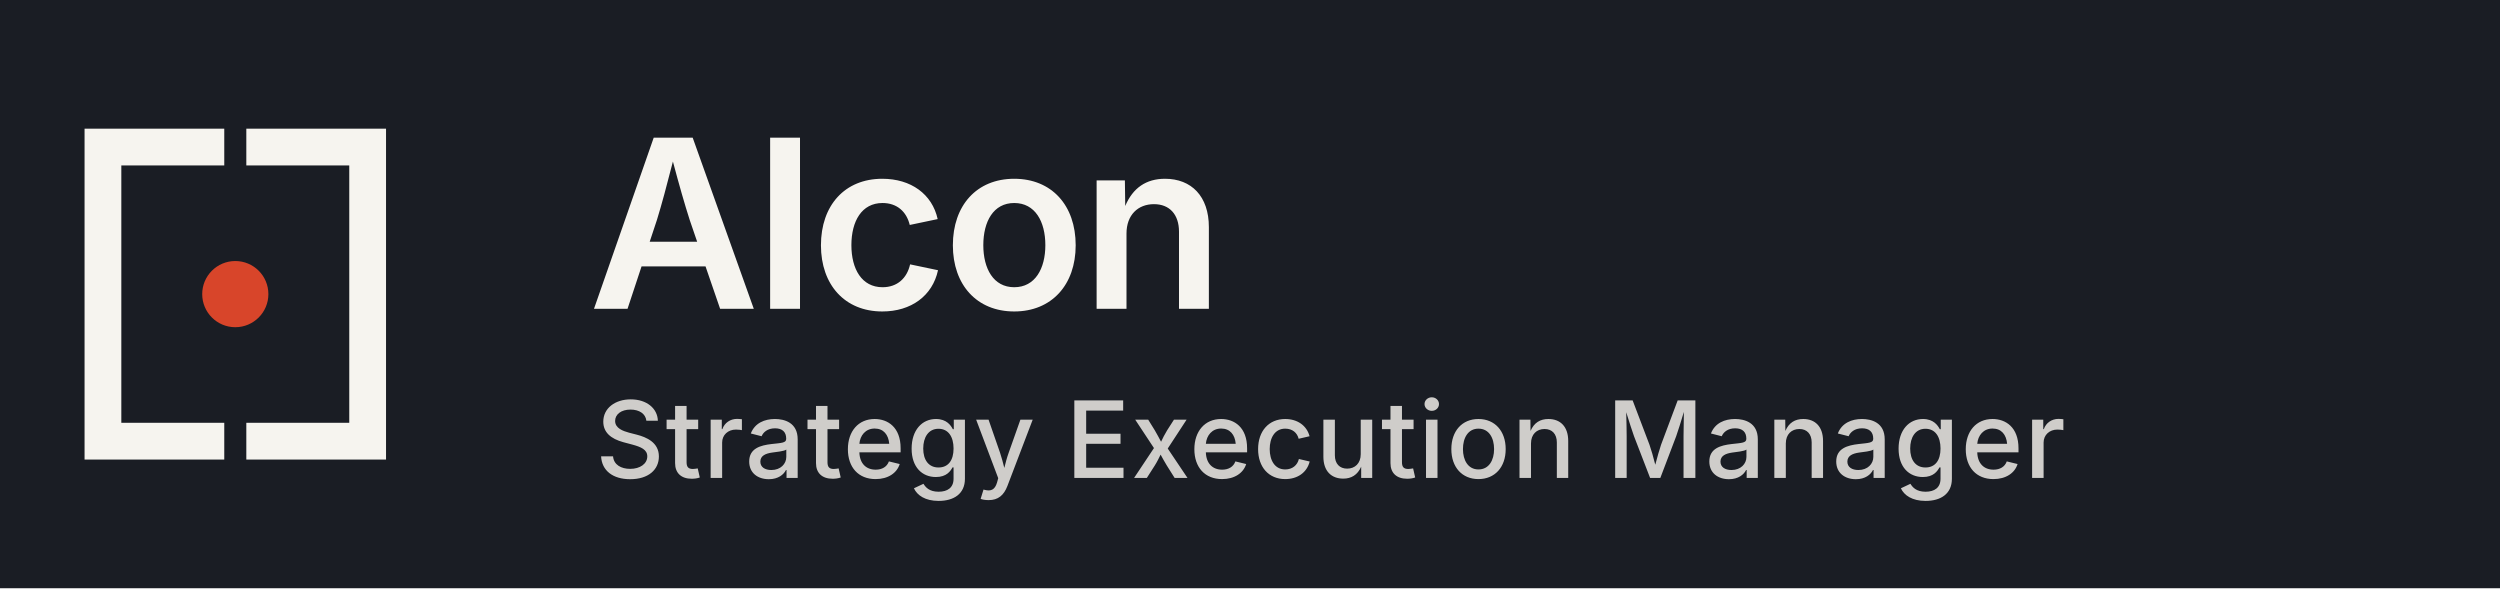
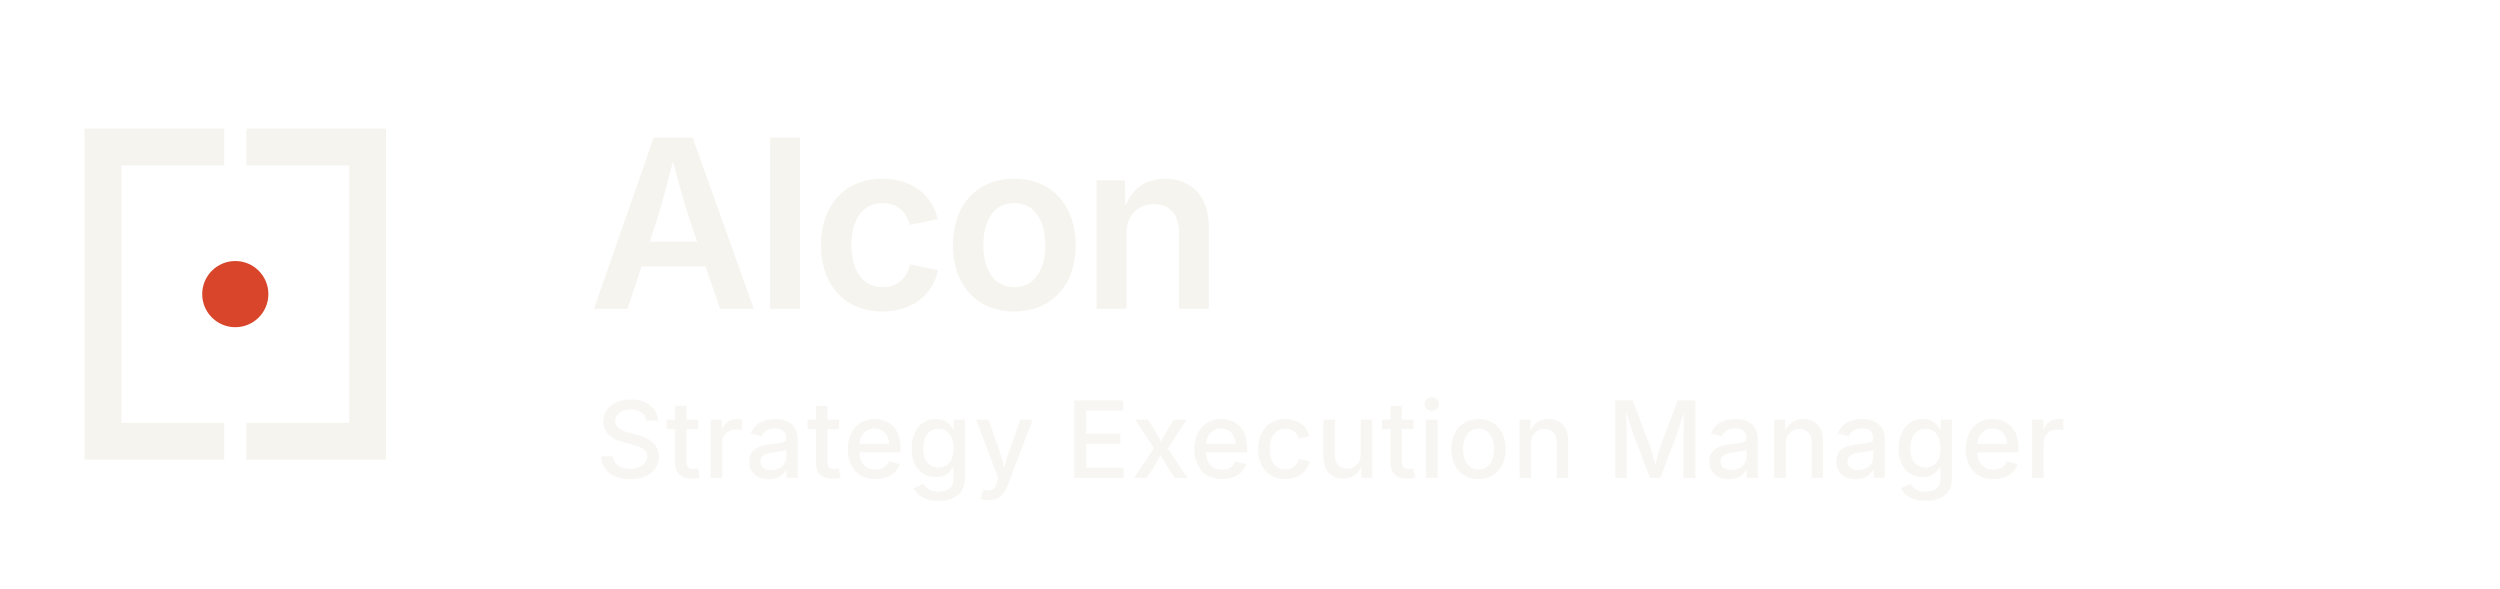
<svg xmlns="http://www.w3.org/2000/svg" viewBox="0 0 340 80" width="680" height="160" shape-rendering="geometricPrecision">
-   <rect width="340" height="80" fill="#1a1d24" />
  <g transform="translate(0, 8)">
    <path d="M 28 12 L 14 12 L 14 52 L 28 52" fill="none" stroke="#f6f4ef" stroke-width="5" stroke-linecap="square" stroke-linejoin="miter" />
    <path d="M 36 12 L 50 12 L 50 52 L 36 52" fill="none" stroke="#f6f4ef" stroke-width="5" stroke-linecap="square" stroke-linejoin="miter" />
    <circle cx="32" cy="32" r="4.5" fill="#d8452a" />
  </g>
  <text x="80" y="42" fill="#f6f4ef" font-family="Helvetica Neue, Inter, Arial, sans-serif" font-size="32" font-weight="600" letter-spacing="-0.7">Alcon</text>
  <text x="81" y="65" fill="#f6f4ef" fill-opacity="0.82" font-family="Helvetica Neue, Inter, Arial, sans-serif" font-size="14.5" font-weight="500" letter-spacing="0.15">Strategy Execution Manager</text>
</svg>
